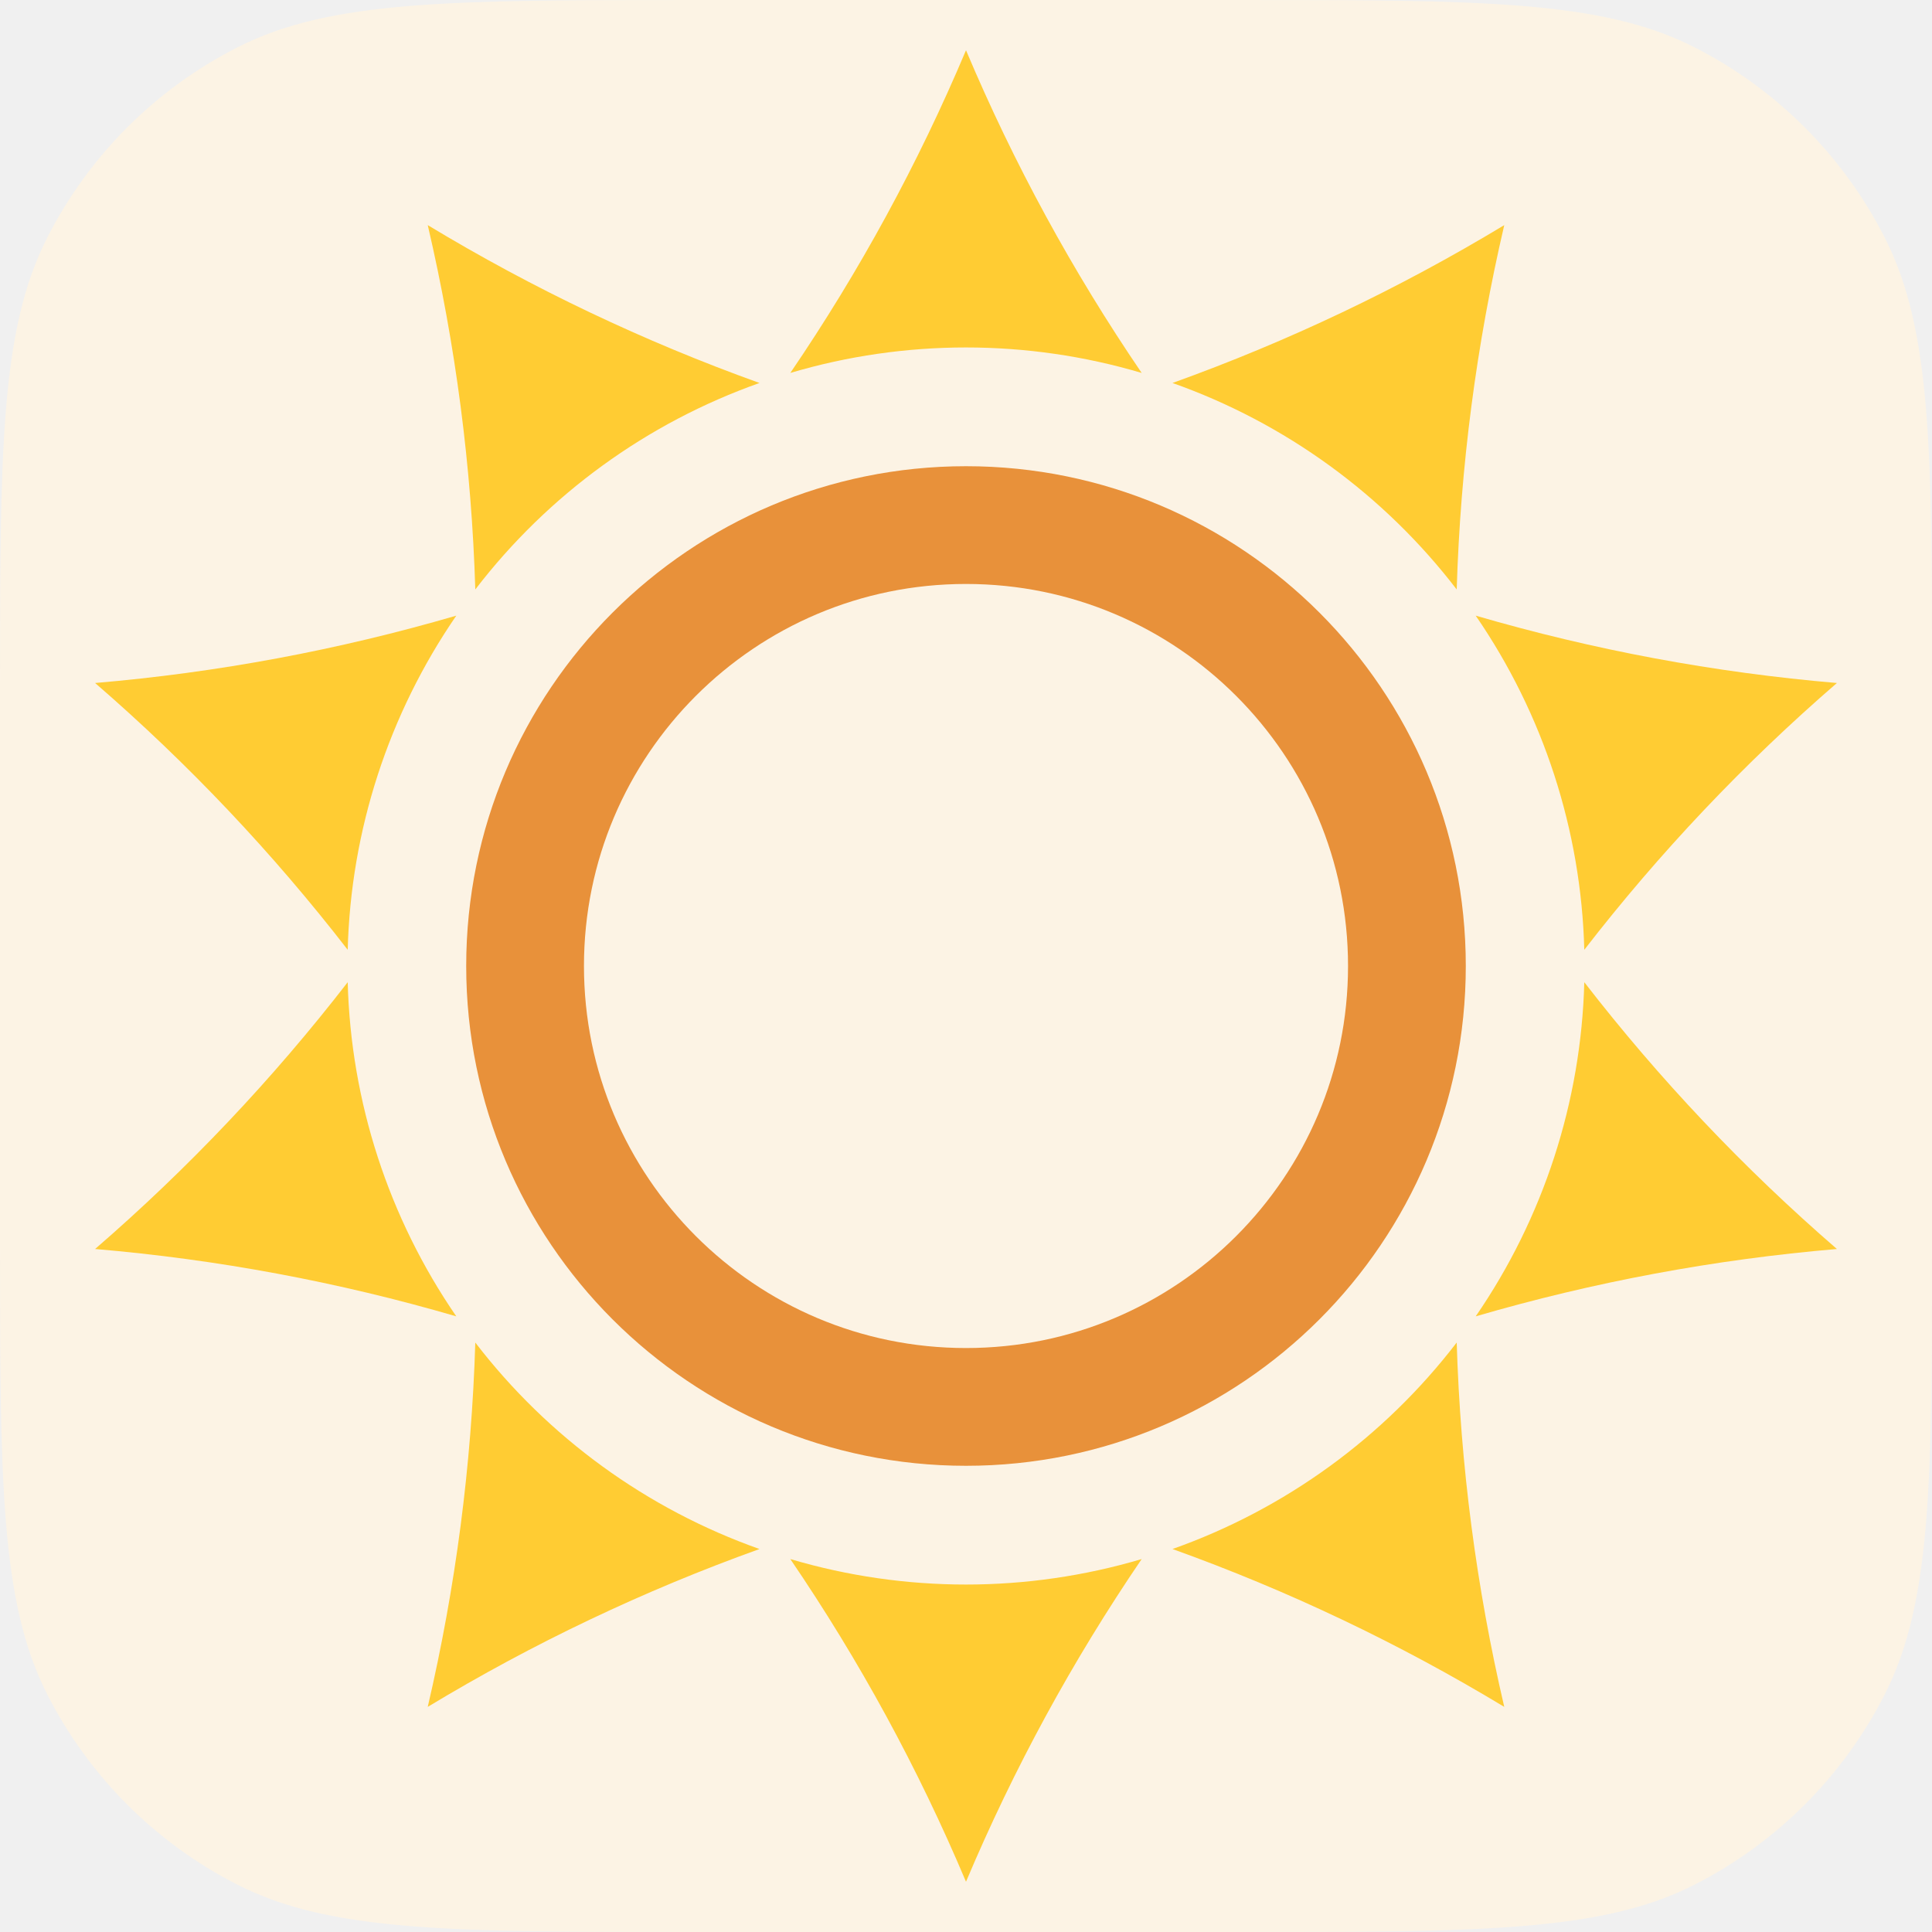
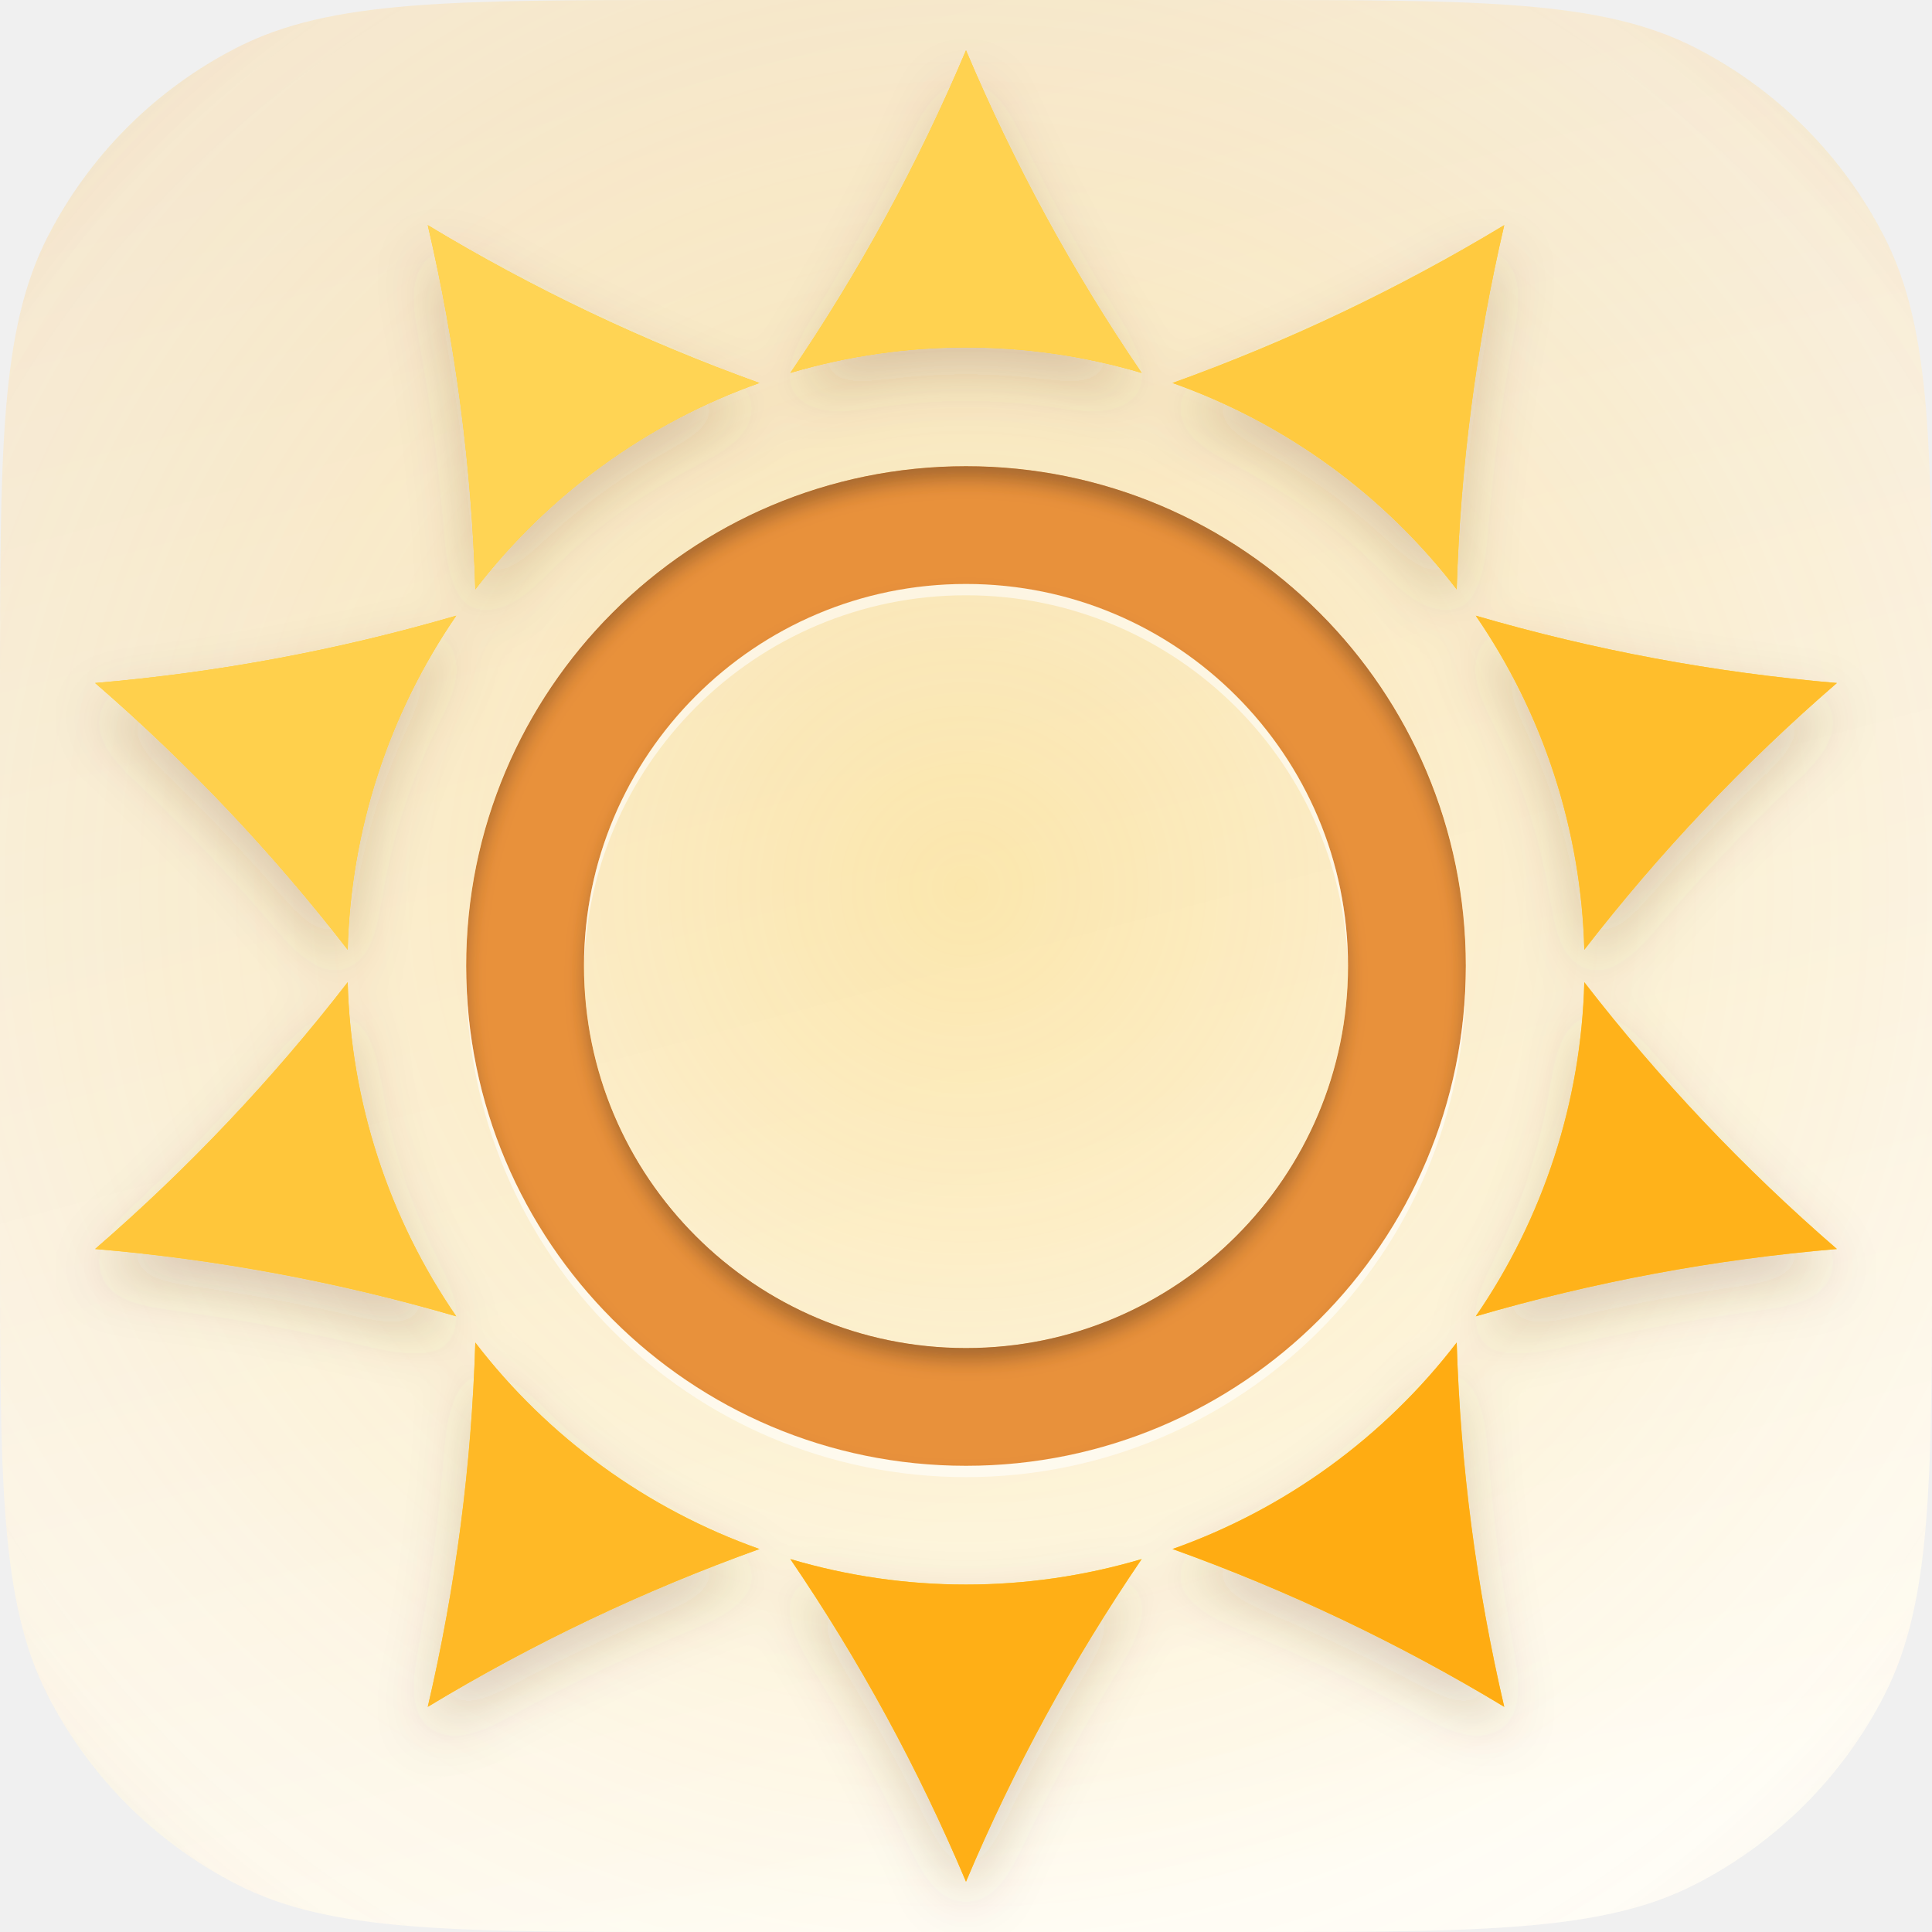
<svg xmlns="http://www.w3.org/2000/svg" viewBox="0 0 1024 1024" role="img" aria-label="solstone">
-   <path fill="#FCF3E4" d="M 655.36 0 c 129.036 0 193.554 0 242.839 25.112 a 230.4 230.4 0 0 1 100.688 100.688 c 25.112 49.285 25.112 113.803 25.112 242.839 L 1024 655.36 c 0 129.036 0 193.554 -25.112 242.839 a 230.4 230.4 0 0 1 -100.688 100.688 c -49.285 25.112 -113.803 25.112 -242.839 25.112 L 368.64 1024 c -129.036 0 -193.554 0 -242.839 -25.112 a 230.4 230.4 0 0 1 -100.688 -100.688 c -25.112 -49.285 -25.112 -113.803 -25.112 -242.839 L 0 368.64 c 0 -129.036 0 -193.554 25.112 -242.839 a 230.4 230.4 0 0 1 100.688 -100.688 c 49.285 -25.112 113.803 -25.112 242.839 -25.112 Z" />
-   <g transform="translate(512,512) scale(35.9529) translate(-16,-16)">
-     <path fill="#FFCC33" d="M16 2.5 Q17.058 5.008 18.59 7.257 A9.118 9.118 0 0 0 13.41 7.257 Q14.942 5.008 16 2.5 Z M23.935 5.078 Q23.317 7.729 23.234 10.449 A9.118 9.118 0 0 0 19.044 7.405 Q21.605 6.485 23.935 5.078 Z M28.839 11.828 Q26.781 13.609 25.115 15.761 A9.118 9.118 0 0 0 23.514 10.835 Q26.127 11.597 28.839 11.828 Z M28.839 20.172 Q26.127 20.403 23.514 21.165 A9.118 9.118 0 0 0 25.115 16.239 Q26.781 18.391 28.839 20.172 Z M23.935 26.922 Q21.605 25.515 19.044 24.595 A9.118 9.118 0 0 0 23.234 21.551 Q23.317 24.271 23.935 26.922 Z M16 29.5 Q14.942 26.992 13.41 24.743 A9.118 9.118 0 0 0 18.59 24.743 Q17.058 26.992 16 29.5 Z M8.065 26.922 Q8.683 24.271 8.766 21.551 A9.118 9.118 0 0 0 12.956 24.595 Q10.395 25.515 8.065 26.922 Z M3.161 20.172 Q5.219 18.391 6.885 16.239 A9.118 9.118 0 0 0 8.486 21.165 Q5.873 20.403 3.161 20.172 Z M3.161 11.828 Q5.873 11.597 8.486 10.835 A9.118 9.118 0 0 0 6.885 15.761 Q5.219 13.609 3.161 11.828 Z M8.065 5.078 Q10.395 6.485 12.956 7.405 A9.118 9.118 0 0 0 8.766 10.449 Q8.683 7.729 8.065 5.078 Z" />
-     <circle cx="16" cy="16" r="6.5" fill="none" stroke="#E8913A" stroke-width="1.736" />
+   <defs>
+     <linearGradient id="ps" x1="0.629" y1="0.983" x2="0.371" y2="0.017">
+       <stop offset="0" stop-color="#FFFCF3" />
+       <stop offset="1" stop-color="#F6E9D2" />
+     </linearGradient>
+     <radialGradient id="hs" cx="0.5" cy="0.46" r="0.62">
+       <stop offset="0" stop-color="#FFCC33" stop-opacity="0.3" />
+       <stop offset="0.42" stop-color="#FFCC33" stop-opacity="0.126" />
+       <stop offset="0.85" stop-color="#FFCC33" stop-opacity="0.02" />
+       <stop offset="1" stop-color="#FFCC33" stop-opacity="0" />
+     </radialGradient>
+     <radialGradient id="as" cx="0.5" cy="0.5" r="0.735">
+       <stop offset="0.8" stop-color="#6B4226" stop-opacity="0" />
+       <stop offset="0.945" stop-color="#6B4226" stop-opacity="0.059" />
+       <stop offset="1" stop-color="#6B4226" stop-opacity="0.13" />
+     </radialGradient>
+     <radialGradient id="vs" cx="0.5" cy="0.5" r="0.78">
+       <stop offset="0" stop-color="#E8913A" stop-opacity="0" />
+       <stop offset="0.72" stop-color="#E8913A" stop-opacity="0" />
+       <stop offset="1" stop-color="#E8913A" stop-opacity="0.05" />
+     </radialGradient>
+     <linearGradient id="rs" x1="0.587" y1="0.992" x2="0.413" y2="0.008">
+       <stop offset="0" stop-color="#FFFFFF" stop-opacity="0.28" />
+       <stop offset="0.085" stop-color="#FFFFFF" stop-opacity="0" />
+     </linearGradient>
+     <filter id="ds" x="-30%" y="-30%" width="160%" height="160%">
+       <feOffset in="SourceAlpha" dx="0" dy="7" result="o" />
+       <feGaussianBlur in="o" stdDeviation="5" result="b" />
+       <feComposite in="b" in2="SourceAlpha" operator="arithmetic" k2="-1" k3="1" result="i" />
+       <feFlood flood-color="#3A2A1C" flood-opacity="0.54" result="c" />
+       <feComposite in="c" in2="i" operator="in" result="s" />
+       <feComposite in="s" in2="SourceGraphic" operator="over" />
+     </filter>
+     <filter id="ls" x="-35%" y="-35%" width="170%" height="175%">
+       <feDropShadow dx="0" dy="14" stdDeviation="15" flood-color="#6B4226" flood-opacity="0.22" />
+     </filter>
+     <clipPath id="fs">
+       <path transform="translate(512,512) scale(35.9529) translate(-16,-16)" d="M16 2.5 Q17.058 5.008 18.59 7.257 A9.118 9.118 0 0 0 13.41 7.257 Q14.942 5.008 16 2.5 Z M23.935 5.078 Q23.317 7.729 23.234 10.449 A9.118 9.118 0 0 0 19.044 7.405 Q21.605 6.485 23.935 5.078 Z M28.839 11.828 Q26.781 13.609 25.115 15.761 A9.118 9.118 0 0 0 23.514 10.835 Q26.127 11.597 28.839 11.828 Z M28.839 20.172 Q26.127 20.403 23.514 21.165 A9.118 9.118 0 0 0 25.115 16.239 Q26.781 18.391 28.839 20.172 Z M23.935 26.922 Q21.605 25.515 19.044 24.595 A9.118 9.118 0 0 0 23.234 21.551 Q23.317 24.271 23.935 26.922 Z M16 29.5 Q14.942 26.992 13.41 24.743 A9.118 9.118 0 0 0 18.59 24.743 Q17.058 26.992 16 29.5 Z M8.065 26.922 Q8.683 24.271 8.766 21.551 A9.118 9.118 0 0 0 12.956 24.595 Q10.395 25.515 8.065 26.922 Z M3.161 20.172 Q5.219 18.391 6.885 16.239 A9.118 9.118 0 0 0 8.486 21.165 Q5.873 20.403 3.161 20.172 Z M3.161 11.828 Q5.873 11.597 8.486 10.835 A9.118 9.118 0 0 0 6.885 15.761 Q5.219 13.609 3.161 11.828 Z M8.065 5.078 Q10.395 6.485 12.956 7.405 A9.118 9.118 0 0 0 8.766 10.449 Q8.683 7.729 8.065 5.078 Z" />
+     </clipPath>
+   </defs>
+   <path d="M 655.36 0 c 129.036 0 193.554 0 242.839 25.112 a 230.4 230.4 0 0 1 100.688 100.688 c 25.112 49.285 25.112 113.803 25.112 242.839 L 1024 655.36 c 0 129.036 0 193.554 -25.112 242.839 a 230.4 230.4 0 0 1 -100.688 100.688 c -49.285 25.112 -113.803 25.112 -242.839 25.112 L 368.64 1024 c -129.036 0 -193.554 0 -242.839 -25.112 a 230.4 230.4 0 0 1 -100.688 -100.688 c -25.112 -49.285 -25.112 -113.803 -25.112 -242.839 L 0 368.64 c 0 -129.036 0 -193.554 25.112 -242.839 a 230.4 230.4 0 0 1 100.688 -100.688 c 49.285 -25.112 113.803 -25.112 242.839 -25.112 Z" fill="url(#ps)" />
+   <path d="M 655.36 0 c 129.036 0 193.554 0 242.839 25.112 a 230.4 230.4 0 0 1 100.688 100.688 c 25.112 49.285 25.112 113.803 25.112 242.839 L 1024 655.36 c 0 129.036 0 193.554 -25.112 242.839 a 230.4 230.4 0 0 1 -100.688 100.688 c -49.285 25.112 -113.803 25.112 -242.839 25.112 L 368.64 1024 c -129.036 0 -193.554 0 -242.839 -25.112 a 230.4 230.4 0 0 1 -100.688 -100.688 c -25.112 -49.285 -25.112 -113.803 -25.112 -242.839 L 0 368.64 c 0 -129.036 0 -193.554 25.112 -242.839 a 230.4 230.4 0 0 1 100.688 -100.688 c 49.285 -25.112 113.803 -25.112 242.839 -25.112 Z" fill="url(#hs)" />
+   <path d="M 655.36 0 c 129.036 0 193.554 0 242.839 25.112 a 230.4 230.4 0 0 1 100.688 100.688 c 25.112 49.285 25.112 113.803 25.112 242.839 L 1024 655.36 c 0 129.036 0 193.554 -25.112 242.839 a 230.4 230.4 0 0 1 -100.688 100.688 c -49.285 25.112 -113.803 25.112 -242.839 25.112 L 368.64 1024 c -129.036 0 -193.554 0 -242.839 -25.112 a 230.4 230.4 0 0 1 -100.688 -100.688 c -25.112 -49.285 -25.112 -113.803 -25.112 -242.839 L 0 368.64 c 0 -129.036 0 -193.554 25.112 -242.839 a 230.4 230.4 0 0 1 100.688 -100.688 c 49.285 -25.112 113.803 -25.112 242.839 -25.112 Z" fill="url(#vs)" />
+   <path d="M 655.36 0 c 129.036 0 193.554 0 242.839 25.112 a 230.4 230.4 0 0 1 100.688 100.688 c 25.112 49.285 25.112 113.803 25.112 242.839 L 1024 655.36 c 0 129.036 0 193.554 -25.112 242.839 a 230.4 230.4 0 0 1 -100.688 100.688 c -49.285 25.112 -113.803 25.112 -242.839 25.112 L 368.64 1024 c -129.036 0 -193.554 0 -242.839 -25.112 a 230.4 230.4 0 0 1 -100.688 -100.688 c -25.112 -49.285 -25.112 -113.803 -25.112 -242.839 L 0 368.64 c 0 -129.036 0 -193.554 25.112 -242.839 a 230.4 230.4 0 0 1 100.688 -100.688 c 49.285 -25.112 113.803 -25.112 242.839 -25.112 Z" fill="url(#as)" />
+   <path d="M 655.36 0 c 129.036 0 193.554 0 242.839 25.112 a 230.4 230.4 0 0 1 100.688 100.688 c 25.112 49.285 25.112 113.803 25.112 242.839 L 1024 655.36 c 0 129.036 0 193.554 -25.112 242.839 a 230.4 230.4 0 0 1 -100.688 100.688 c -49.285 25.112 -113.803 25.112 -242.839 25.112 L 368.64 1024 c -129.036 0 -193.554 0 -242.839 -25.112 a 230.4 230.4 0 0 1 -100.688 -100.688 c -25.112 -49.285 -25.112 -113.803 -25.112 -242.839 L 0 368.64 c 0 -129.036 0 -193.554 25.112 -242.839 a 230.4 230.4 0 0 1 100.688 -100.688 c 49.285 -25.112 113.803 -25.112 242.839 -25.112 Z" fill="url(#rs)" />
+   <circle cx="512" cy="518" r="233.694" fill="none" stroke="#FFFFFF" stroke-width="62.417" opacity="0.58" />
+   <circle cx="512" cy="512" r="233.694" fill="none" stroke="#E8913A" stroke-width="62.417" filter="url(#ds)" />
+   <g filter="url(#ls)">
+     <path transform="translate(512,512) scale(35.9529) translate(-16,-16)" fill="#FFCC33" d="M16 2.5 Q17.058 5.008 18.59 7.257 A9.118 9.118 0 0 0 13.41 7.257 Q14.942 5.008 16 2.5 Z M23.935 5.078 Q23.317 7.729 23.234 10.449 A9.118 9.118 0 0 0 19.044 7.405 Q21.605 6.485 23.935 5.078 Z M28.839 11.828 Q26.781 13.609 25.115 15.761 A9.118 9.118 0 0 0 23.514 10.835 Q26.127 11.597 28.839 11.828 Z M28.839 20.172 Q26.127 20.403 23.514 21.165 A9.118 9.118 0 0 0 25.115 16.239 Q26.781 18.391 28.839 20.172 Z M23.935 26.922 Q21.605 25.515 19.044 24.595 A9.118 9.118 0 0 0 23.234 21.551 Q23.317 24.271 23.935 26.922 Z M16 29.5 Q14.942 26.992 13.41 24.743 A9.118 9.118 0 0 0 18.59 24.743 Q17.058 26.992 16 29.5 Z M8.065 26.922 Q8.683 24.271 8.766 21.551 A9.118 9.118 0 0 0 12.956 24.595 Q10.395 25.515 8.065 26.922 Z M3.161 20.172 Q5.219 18.391 6.885 16.239 A9.118 9.118 0 0 0 8.486 21.165 Q5.873 20.403 3.161 20.172 Z M3.161 11.828 Q5.873 11.597 8.486 10.835 A9.118 9.118 0 0 0 6.885 15.761 Q5.219 13.609 3.161 11.828 Z M8.065 5.078 Q10.395 6.485 12.956 7.405 A9.118 9.118 0 0 0 8.766 10.449 Q8.683 7.729 8.065 5.078 Z" />
+   </g>
+   <g clip-path="url(#fs)">
+     <path d="M512,512 L320.997,-63.855 A606.705,606.705 0 0 1 703.003,-63.855 Z" fill="#FFD250" />
+     <path d="M512,512 L695.954,-66.145 A606.705,606.705 0 0 1 1005.004,158.393 Z" fill="#FFCA40" />
+     <path d="M512,512 L1000.647,152.396 A606.705,606.705 0 0 1 1118.694,515.706 Z" fill="#FFBE2C" />
+     <path d="M512,512 L1118.694,508.294 A606.705,606.705 0 0 1 1000.647,871.604 Z" fill="#FFB21A" />
+     <path d="M512,512 L1005.004,865.607 A606.705,606.705 0 0 1 695.954,1090.145 Z" fill="#FFAC12" />
+     <path d="M512,512 L703.003,1087.855 A606.705,606.705 0 0 1 320.997,1087.855 Z" fill="#FFAF16" />
+     <path d="M512,512 L328.046,1090.145 A606.705,606.705 0 0 1 18.996,865.607 Z" fill="#FFB926" />
+     <path d="M512,512 L23.353,871.604 A606.705,606.705 0 0 1 -94.694,508.294 Z" fill="#FFC63A" />
+     <path d="M512,512 L-94.694,515.706 A606.705,606.705 0 0 1 23.353,152.396 Z" fill="#FFD04C" />
+     <path d="M512,512 L18.996,158.393 A606.705,606.705 0 0 1 328.046,-66.145 Z" fill="#FFD454" />
  </g>
</svg>
